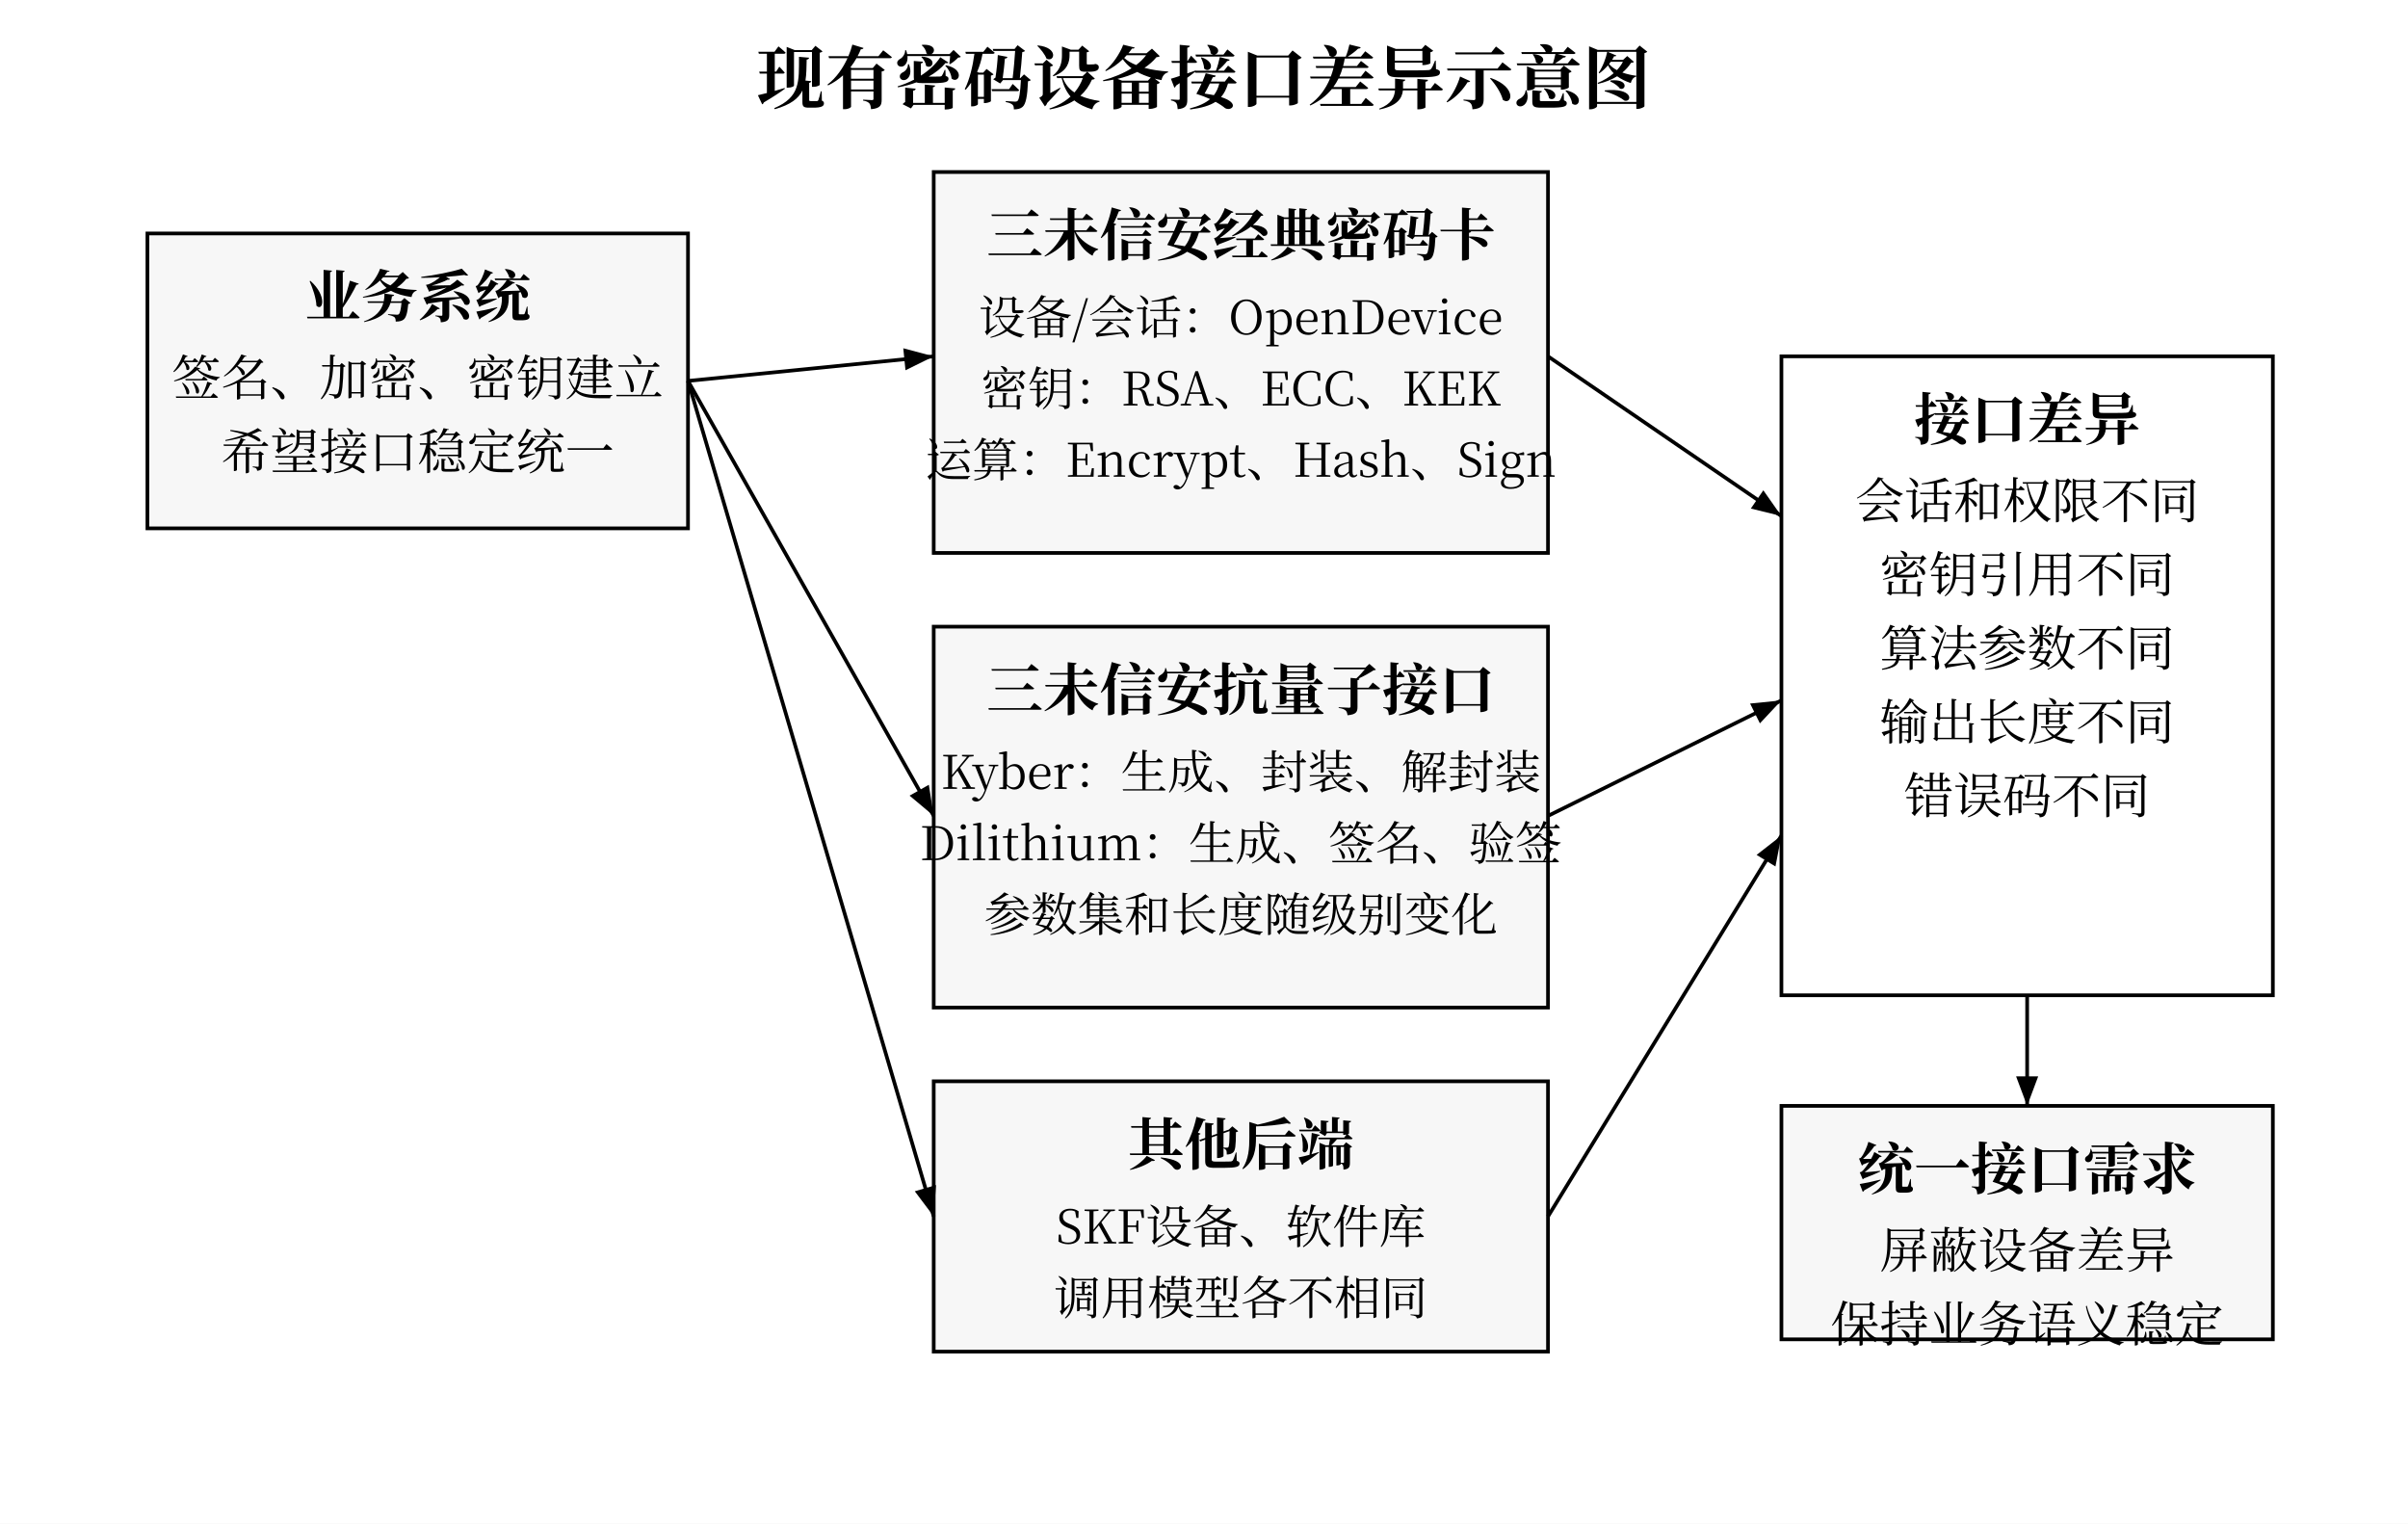
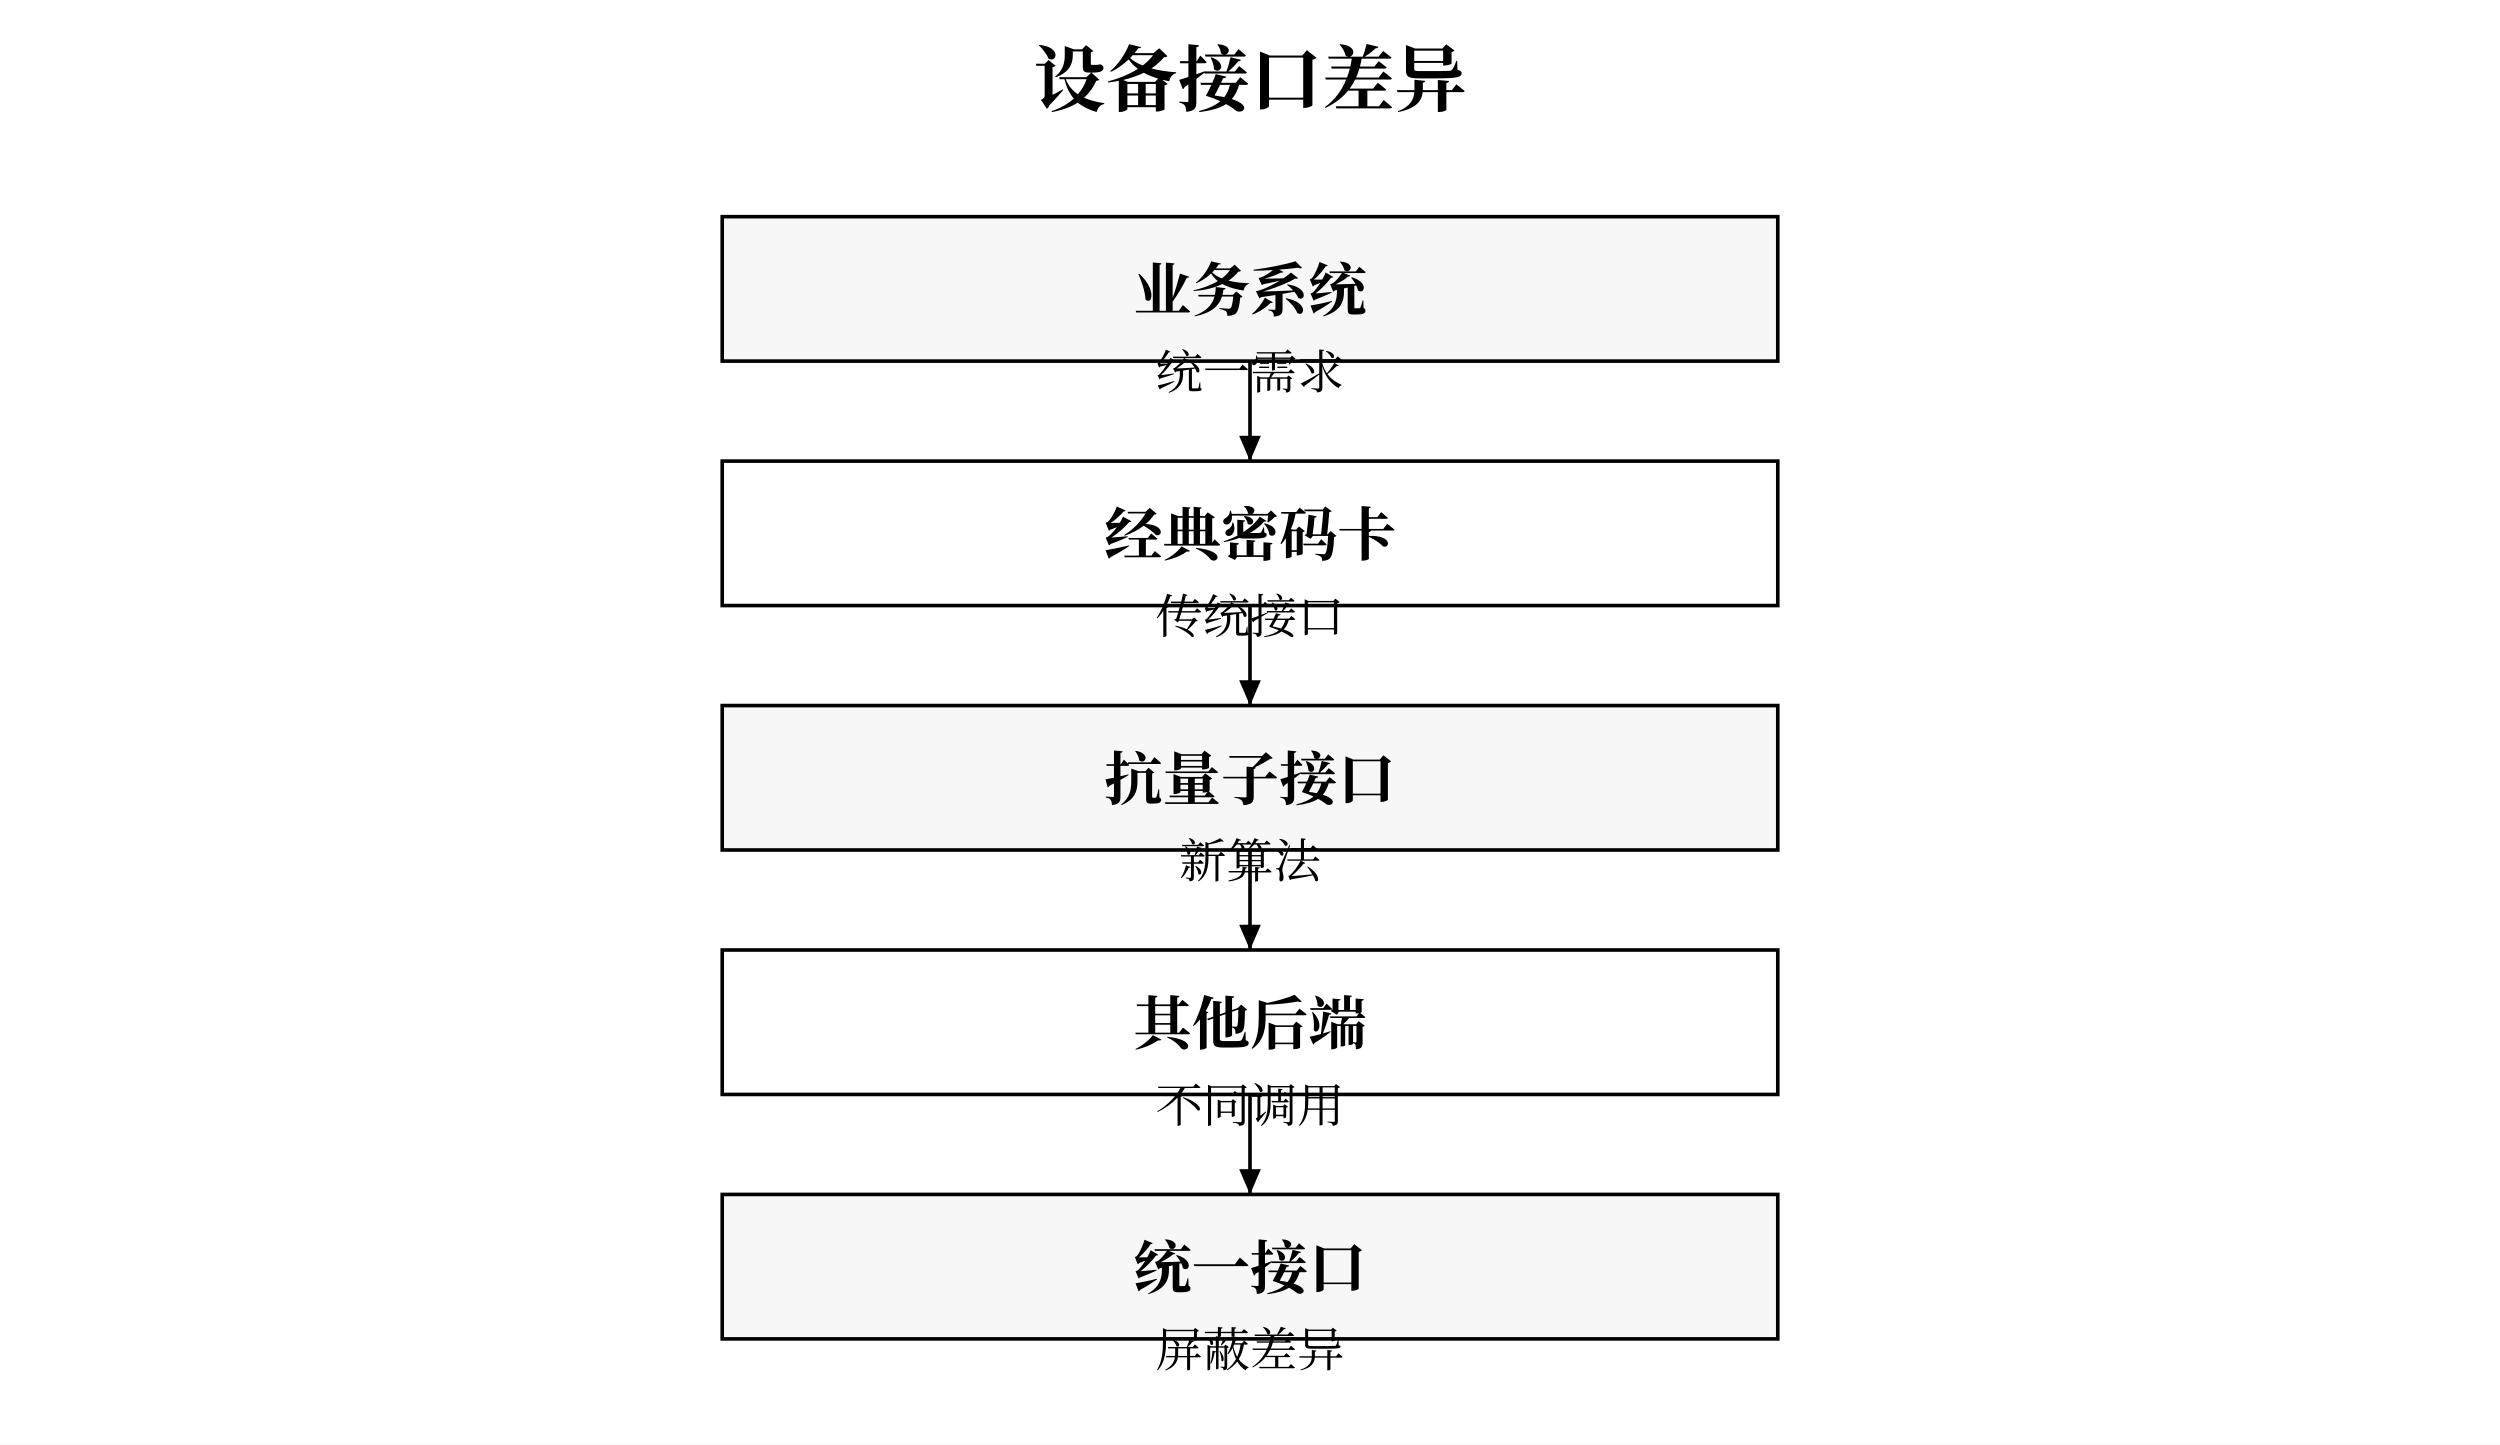
- <svg xmlns="http://www.w3.org/2000/svg" width="980" height="620" viewBox="0 0 980 620">
+ <svg xmlns="http://www.w3.org/2000/svg" width="900" height="520" viewBox="0 0 900 520">
  <defs>
-     <marker id="arrow" markerWidth="10" markerHeight="10" refX="8" refY="3" orient="auto" markerUnits="strokeWidth">
-       <path d="M0,0 L0,6 L8,3 z" fill="#000000" />
+     <marker id="arrow" markerWidth="8" markerHeight="8" refX="7" refY="3" orient="auto" markerUnits="strokeWidth">
+       <path d="M0,0 L0,6 L7,3 z" fill="#000000" />
    </marker>
  </defs>
-   <rect x="0" y="0" width="980" height="620" fill="#ffffff" />
-   <text x="490" y="42" font-family="SimSun, Songti SC, Noto Serif CJK SC, Microsoft YaHei, Arial, sans-serif" font-size="28" font-weight="bold" text-anchor="middle" fill="#000000">现有密码设备接口差异示意图</text>
-   <rect x="60" y="95" width="220" height="120" rx="0" ry="0" fill="#f7f7f7" stroke="#000000" stroke-width="1.5" />
-   <text x="170.0" y="129" font-family="SimSun, Songti SC, Noto Serif CJK SC, Microsoft YaHei, Arial, sans-serif" font-size="23" font-weight="bold" text-anchor="middle" fill="#000000">业务系统</text>
-   <text x="170.0" y="161" font-family="SimSun, Songti SC, Noto Serif CJK SC, Microsoft YaHei, Arial, sans-serif" font-size="20" font-weight="normal" text-anchor="middle" fill="#000000">签名、加密、密钥建立</text>
-   <text x="170.0" y="191" font-family="SimSun, Songti SC, Noto Serif CJK SC, Microsoft YaHei, Arial, sans-serif" font-size="20" font-weight="normal" text-anchor="middle" fill="#000000">希望接口稳定统一</text>
-   <rect x="380" y="70" width="250" height="155" rx="0" ry="0" fill="#f7f7f7" stroke="#000000" stroke-width="1.5" />
-   <text x="505.0" y="104" font-family="SimSun, Songti SC, Noto Serif CJK SC, Microsoft YaHei, Arial, sans-serif" font-size="23" font-weight="bold" text-anchor="middle" fill="#000000">三未信安经典密码卡</text>
-   <text x="505.0" y="136" font-family="SimSun, Songti SC, Noto Serif CJK SC, Microsoft YaHei, Arial, sans-serif" font-size="19" font-weight="normal" text-anchor="middle" fill="#000000">设备/会话：OpenDevice</text>
-   <text x="505.0" y="165" font-family="SimSun, Songti SC, Noto Serif CJK SC, Microsoft YaHei, Arial, sans-serif" font-size="19" font-weight="normal" text-anchor="middle" fill="#000000">密钥：RSA、ECC、KEK</text>
-   <text x="505.0" y="194" font-family="SimSun, Songti SC, Noto Serif CJK SC, Microsoft YaHei, Arial, sans-serif" font-size="19" font-weight="normal" text-anchor="middle" fill="#000000">运算：Encrypt、Hash、Sign</text>
-   <rect x="380" y="255" width="250" height="155" rx="0" ry="0" fill="#f7f7f7" stroke="#000000" stroke-width="1.5" />
-   <text x="505.0" y="289" font-family="SimSun, Songti SC, Noto Serif CJK SC, Microsoft YaHei, Arial, sans-serif" font-size="23" font-weight="bold" text-anchor="middle" fill="#000000">三未信安抗量子接口</text>
-   <text x="505.0" y="321" font-family="SimSun, Songti SC, Noto Serif CJK SC, Microsoft YaHei, Arial, sans-serif" font-size="19" font-weight="normal" text-anchor="middle" fill="#000000">Kyber：生成、封装、解封装</text>
-   <text x="505.0" y="350" font-family="SimSun, Songti SC, Noto Serif CJK SC, Microsoft YaHei, Arial, sans-serif" font-size="19" font-weight="normal" text-anchor="middle" fill="#000000">Dilithium：生成、签名、验签</text>
-   <text x="505.0" y="379" font-family="SimSun, Songti SC, Noto Serif CJK SC, Microsoft YaHei, Arial, sans-serif" font-size="19" font-weight="normal" text-anchor="middle" fill="#000000">参数集和长度随级别变化</text>
-   <rect x="380" y="440" width="250" height="110" rx="0" ry="0" fill="#f7f7f7" stroke="#000000" stroke-width="1.5" />
-   <text x="505.0" y="474" font-family="SimSun, Songti SC, Noto Serif CJK SC, Microsoft YaHei, Arial, sans-serif" font-size="23" font-weight="bold" text-anchor="middle" fill="#000000">其他后端</text>
-   <text x="505.0" y="506" font-family="SimSun, Songti SC, Noto Serif CJK SC, Microsoft YaHei, Arial, sans-serif" font-size="19" font-weight="normal" text-anchor="middle" fill="#000000">SKF设备、软件库</text>
-   <text x="505.0" y="535" font-family="SimSun, Songti SC, Noto Serif CJK SC, Microsoft YaHei, Arial, sans-serif" font-size="19" font-weight="normal" text-anchor="middle" fill="#000000">调用模型各不相同</text>
-   <rect x="725" y="145" width="200" height="260" rx="0" ry="0" fill="#ffffff" stroke="#000000" stroke-width="1.5" />
-   <text x="825.0" y="179" font-family="SimSun, Songti SC, Noto Serif CJK SC, Microsoft YaHei, Arial, sans-serif" font-size="23" font-weight="bold" text-anchor="middle" fill="#000000">接口差异</text>
-   <text x="825.0" y="211" font-family="SimSun, Songti SC, Noto Serif CJK SC, Microsoft YaHei, Arial, sans-serif" font-size="20" font-weight="normal" text-anchor="middle" fill="#000000">会话和权限不同</text>
-   <text x="825.0" y="241" font-family="SimSun, Songti SC, Noto Serif CJK SC, Microsoft YaHei, Arial, sans-serif" font-size="20" font-weight="normal" text-anchor="middle" fill="#000000">密钥引用不同</text>
-   <text x="825.0" y="271" font-family="SimSun, Songti SC, Noto Serif CJK SC, Microsoft YaHei, Arial, sans-serif" font-size="20" font-weight="normal" text-anchor="middle" fill="#000000">算法参数不同</text>
-   <text x="825.0" y="301" font-family="SimSun, Songti SC, Noto Serif CJK SC, Microsoft YaHei, Arial, sans-serif" font-size="20" font-weight="normal" text-anchor="middle" fill="#000000">输出长度不同</text>
-   <text x="825.0" y="331" font-family="SimSun, Songti SC, Noto Serif CJK SC, Microsoft YaHei, Arial, sans-serif" font-size="20" font-weight="normal" text-anchor="middle" fill="#000000">错误码不同</text>
-   <rect x="725" y="450" width="200" height="95" rx="0" ry="0" fill="#f7f7f7" stroke="#000000" stroke-width="1.5" />
-   <text x="825.0" y="484" font-family="SimSun, Songti SC, Noto Serif CJK SC, Microsoft YaHei, Arial, sans-serif" font-size="23" font-weight="bold" text-anchor="middle" fill="#000000">统一接口需求</text>
-   <text x="825.0" y="516" font-family="SimSun, Songti SC, Noto Serif CJK SC, Microsoft YaHei, Arial, sans-serif" font-size="20" font-weight="normal" text-anchor="middle" fill="#000000">屏蔽设备差异</text>
-   <text x="825.0" y="546" font-family="SimSun, Songti SC, Noto Serif CJK SC, Microsoft YaHei, Arial, sans-serif" font-size="20" font-weight="normal" text-anchor="middle" fill="#000000">保持业务语义稳定</text>
-   <line x1="280" y1="155" x2="380" y2="145" stroke="#000000" stroke-width="1.5" marker-end="url(#arrow)" />
-   <line x1="280" y1="155" x2="380" y2="332" stroke="#000000" stroke-width="1.5" marker-end="url(#arrow)" />
-   <line x1="280" y1="155" x2="380" y2="495" stroke="#000000" stroke-width="1.5" marker-end="url(#arrow)" />
-   <line x1="630" y1="145" x2="725" y2="210" stroke="#000000" stroke-width="1.5" marker-end="url(#arrow)" />
-   <line x1="630" y1="332" x2="725" y2="285" stroke="#000000" stroke-width="1.5" marker-end="url(#arrow)" />
-   <line x1="630" y1="495" x2="725" y2="340" stroke="#000000" stroke-width="1.5" marker-end="url(#arrow)" />
-   <line x1="825" y1="405" x2="825" y2="450" stroke="#000000" stroke-width="1.5" marker-end="url(#arrow)" />
+   <rect x="0" y="0" width="900" height="520" fill="#ffffff" />
+   <text x="450.0" y="38" font-family="SimSun, Songti SC, Noto Serif CJK SC, Microsoft YaHei, Arial, sans-serif" font-size="26" font-weight="bold" text-anchor="middle" fill="#000000">设备接口差异</text>
+   <rect x="260" y="78" width="380" height="52" fill="#f7f7f7" stroke="#000000" stroke-width="1.3" />
+   <text x="450.0" y="112" font-family="SimSun, Songti SC, Noto Serif CJK SC, Microsoft YaHei, Arial, sans-serif" font-size="21" font-weight="bold" text-anchor="middle" fill="#000000">业务系统</text>
+   <text x="450.0" y="140" font-family="SimSun, Songti SC, Noto Serif CJK SC, Microsoft YaHei, Arial, sans-serif" font-size="17" font-weight="normal" text-anchor="middle" fill="#000000">统一需求</text>
+   <line x1="450.0" y1="130" x2="450.0" y2="166" stroke="#000000" stroke-width="1.3" marker-end="url(#arrow)" />
+   <rect x="260" y="166" width="380" height="52" fill="#ffffff" stroke="#000000" stroke-width="1.3" />
+   <text x="450.0" y="200" font-family="SimSun, Songti SC, Noto Serif CJK SC, Microsoft YaHei, Arial, sans-serif" font-size="21" font-weight="bold" text-anchor="middle" fill="#000000">经典密码卡</text>
+   <text x="450.0" y="228" font-family="SimSun, Songti SC, Noto Serif CJK SC, Microsoft YaHei, Arial, sans-serif" font-size="17" font-weight="normal" text-anchor="middle" fill="#000000">传统接口</text>
+   <line x1="450.0" y1="218" x2="450.0" y2="254" stroke="#000000" stroke-width="1.3" marker-end="url(#arrow)" />
+   <rect x="260" y="254" width="380" height="52" fill="#f7f7f7" stroke="#000000" stroke-width="1.3" />
+   <text x="450.0" y="288" font-family="SimSun, Songti SC, Noto Serif CJK SC, Microsoft YaHei, Arial, sans-serif" font-size="21" font-weight="bold" text-anchor="middle" fill="#000000">抗量子接口</text>
+   <text x="450.0" y="316" font-family="SimSun, Songti SC, Noto Serif CJK SC, Microsoft YaHei, Arial, sans-serif" font-size="17" font-weight="normal" text-anchor="middle" fill="#000000">新算法</text>
+   <line x1="450.0" y1="306" x2="450.0" y2="342" stroke="#000000" stroke-width="1.3" marker-end="url(#arrow)" />
+   <rect x="260" y="342" width="380" height="52" fill="#ffffff" stroke="#000000" stroke-width="1.3" />
+   <text x="450.0" y="376" font-family="SimSun, Songti SC, Noto Serif CJK SC, Microsoft YaHei, Arial, sans-serif" font-size="21" font-weight="bold" text-anchor="middle" fill="#000000">其他后端</text>
+   <text x="450.0" y="404" font-family="SimSun, Songti SC, Noto Serif CJK SC, Microsoft YaHei, Arial, sans-serif" font-size="17" font-weight="normal" text-anchor="middle" fill="#000000">不同调用</text>
+   <line x1="450.0" y1="394" x2="450.0" y2="430" stroke="#000000" stroke-width="1.3" marker-end="url(#arrow)" />
+   <rect x="260" y="430" width="380" height="52" fill="#f7f7f7" stroke="#000000" stroke-width="1.3" />
+   <text x="450.0" y="464" font-family="SimSun, Songti SC, Noto Serif CJK SC, Microsoft YaHei, Arial, sans-serif" font-size="21" font-weight="bold" text-anchor="middle" fill="#000000">统一接口</text>
+   <text x="450.0" y="492" font-family="SimSun, Songti SC, Noto Serif CJK SC, Microsoft YaHei, Arial, sans-serif" font-size="17" font-weight="normal" text-anchor="middle" fill="#000000">屏蔽差异</text>
</svg>
